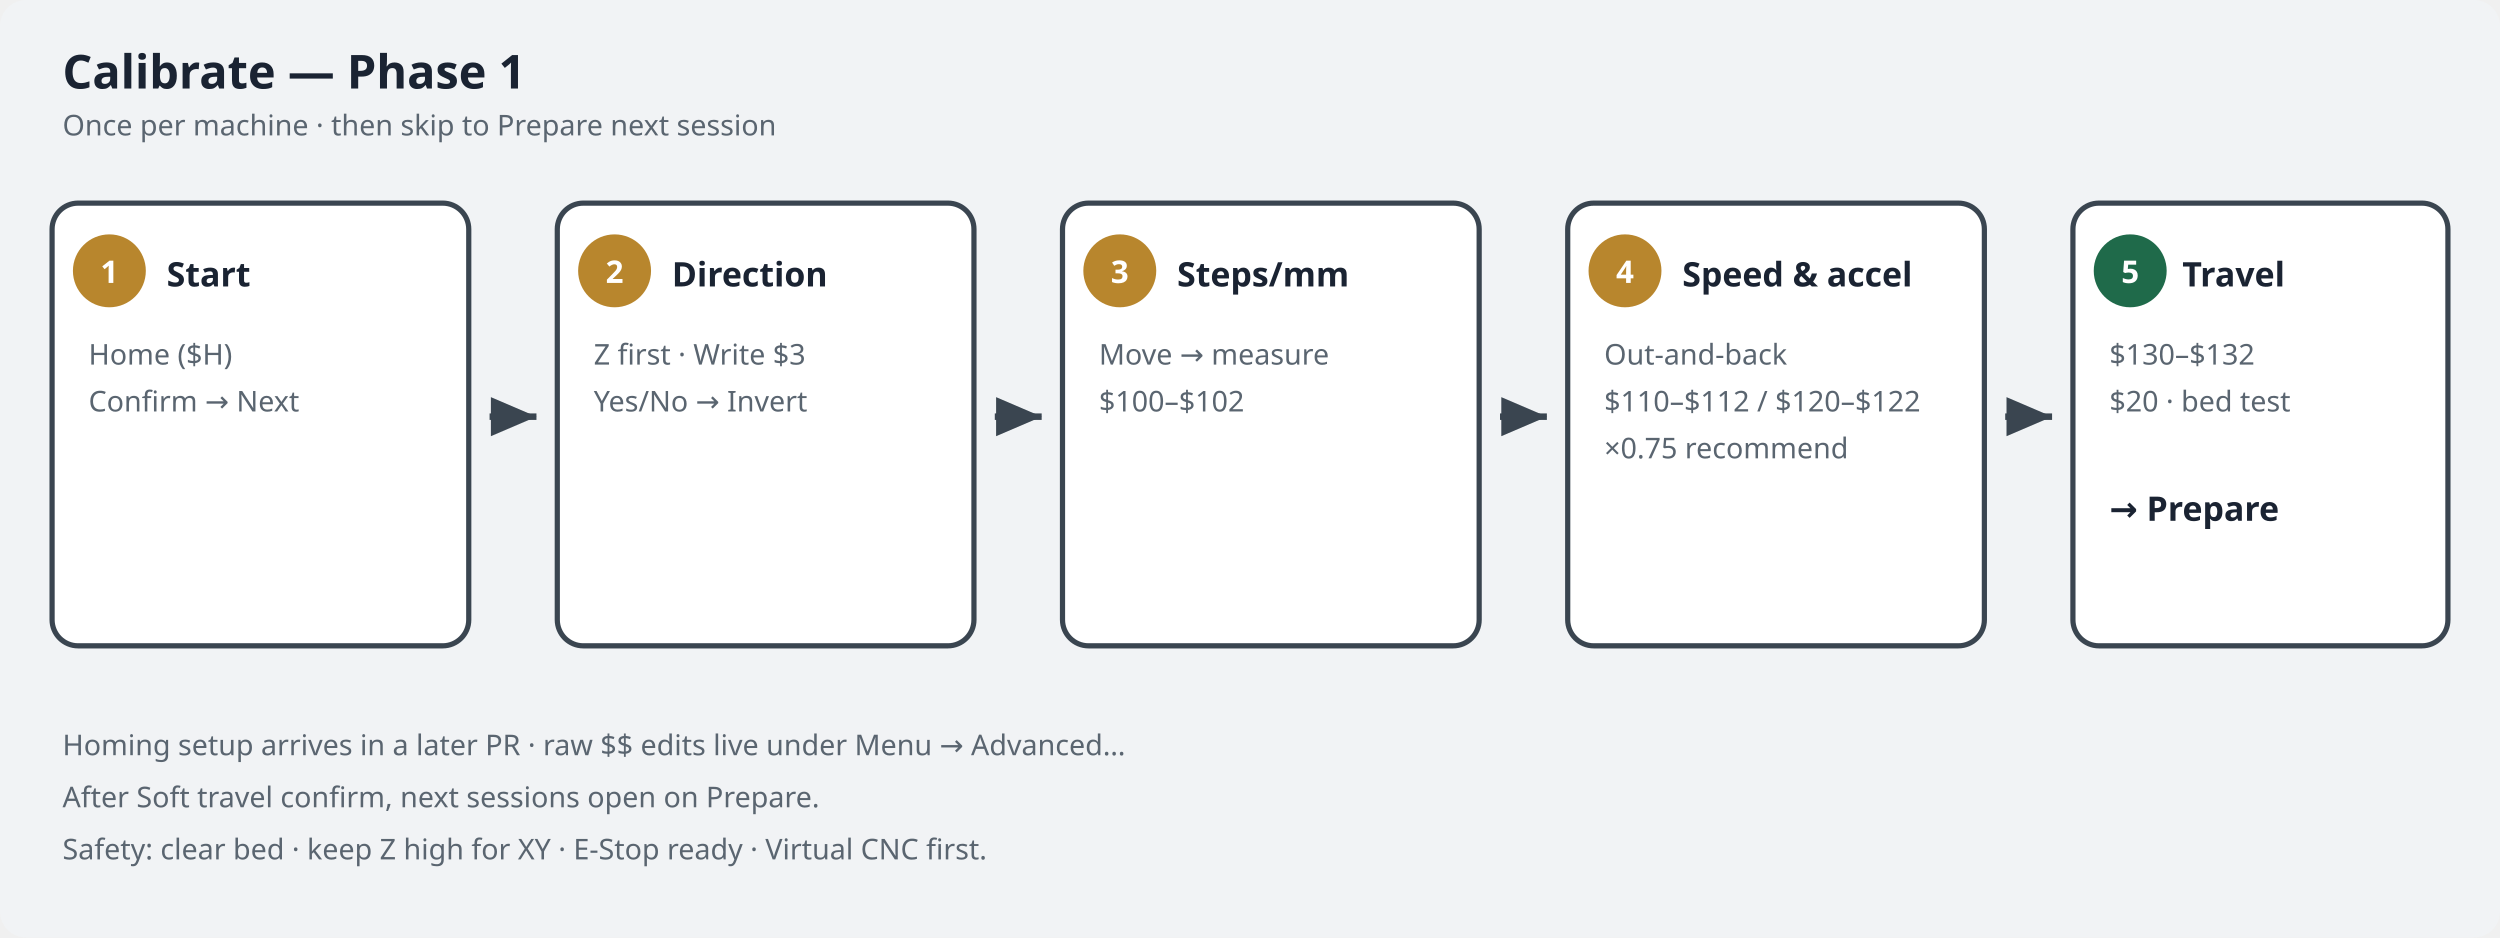
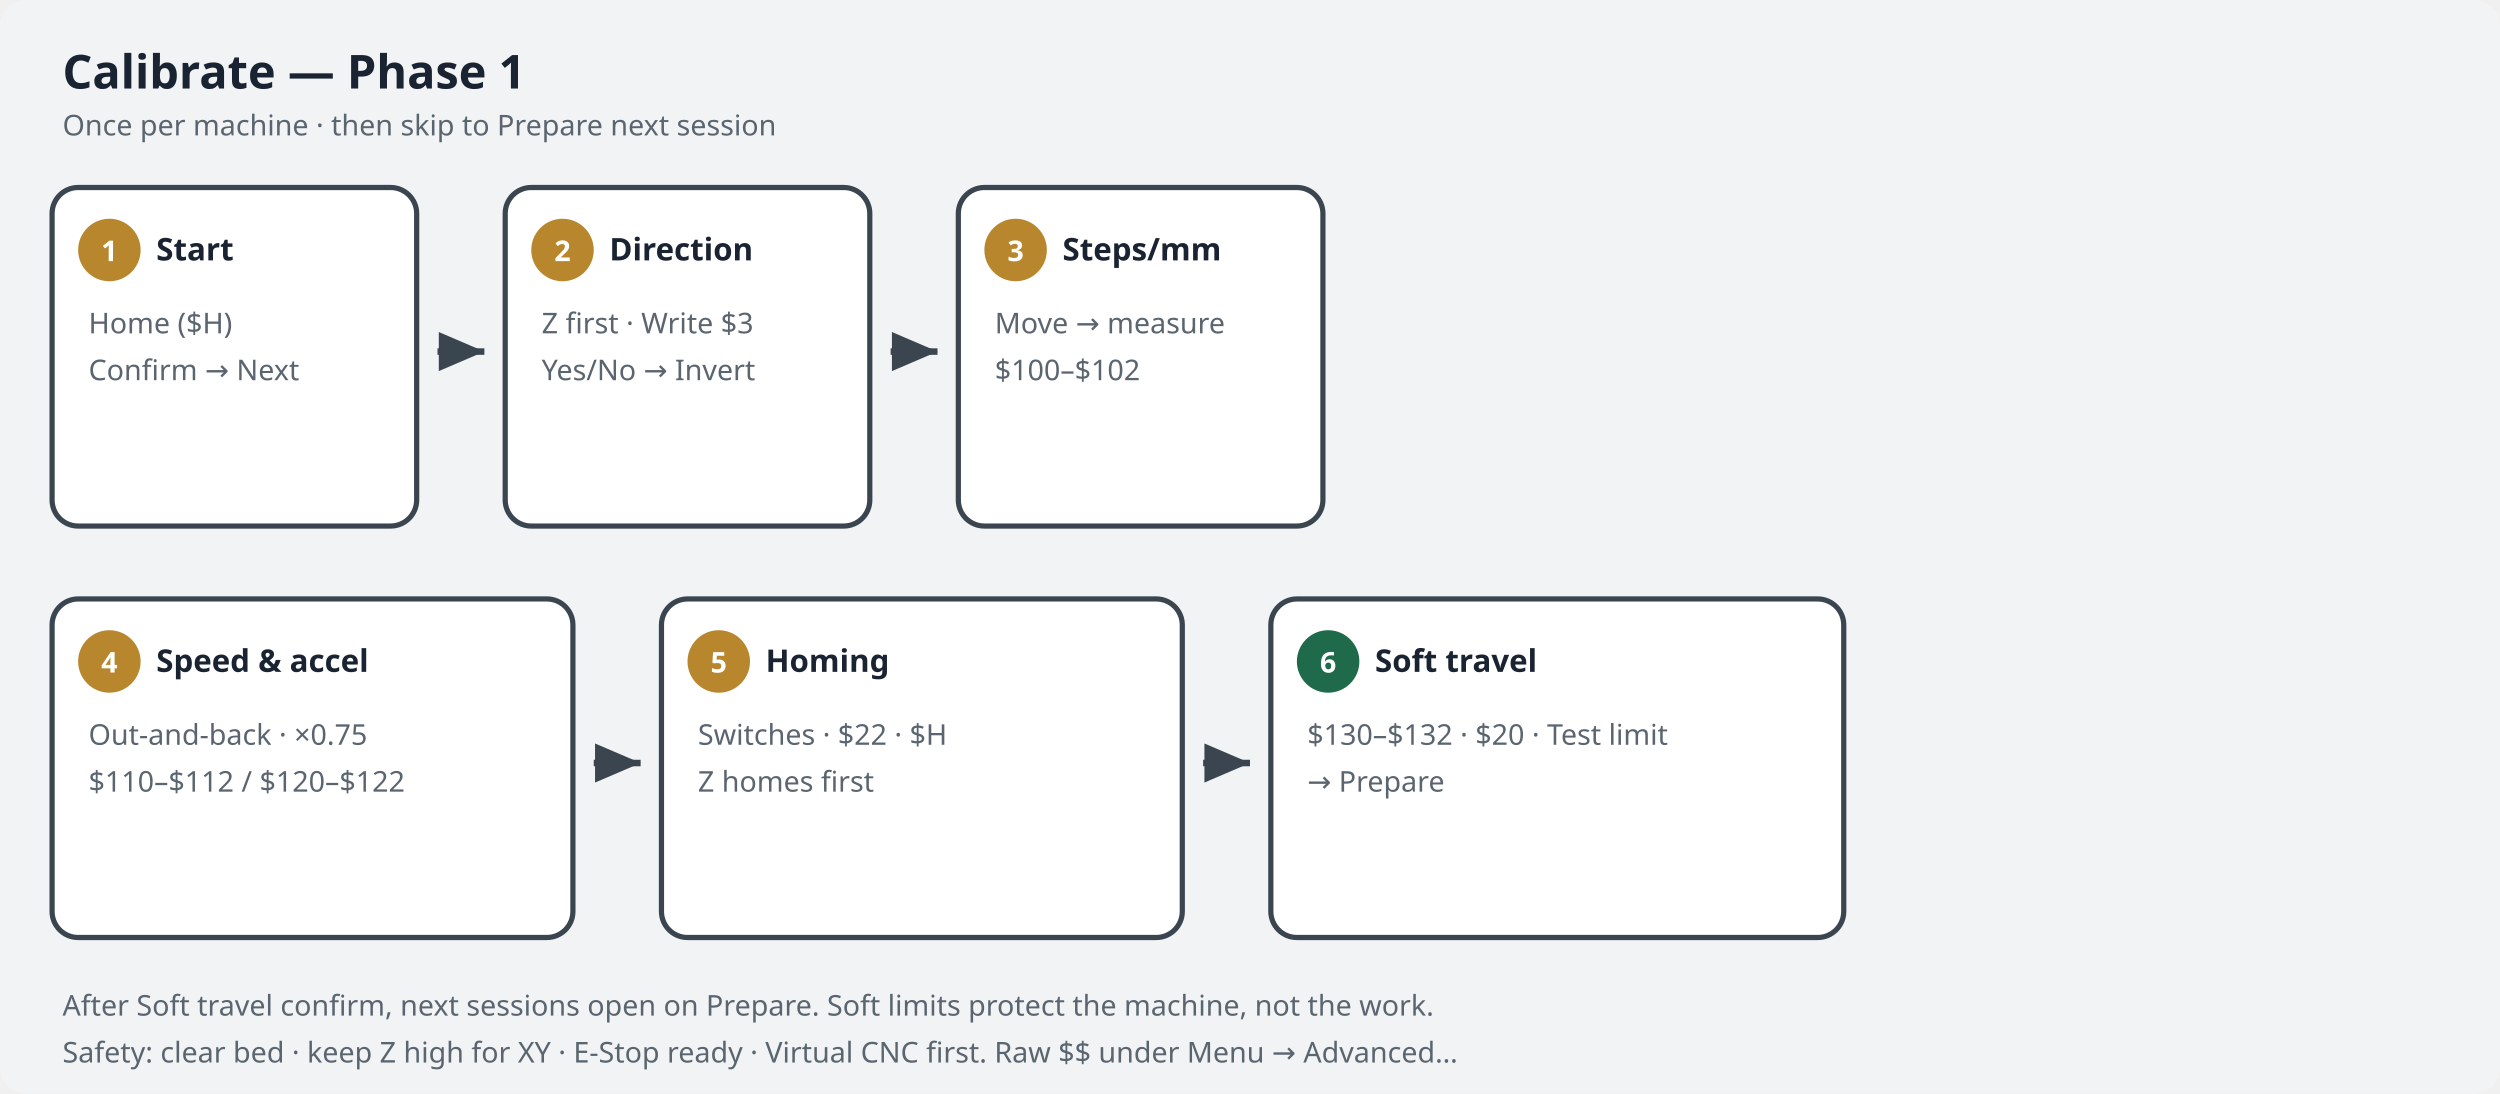
- <svg xmlns="http://www.w3.org/2000/svg" viewBox="0 0 960 360" role="img" aria-labelledby="t d">
+ <svg xmlns="http://www.w3.org/2000/svg" viewBox="0 0 960 420" role="img" aria-labelledby="t d">
  <defs>
    <style>
      text, tspan { font-family: "Sora", system-ui, "Segoe UI", sans-serif; }
      .bg { fill: #f1f3f5; }
      .box { fill: #ffffff; stroke: #3a4550; stroke-width: 2; }
      .accent { fill: #b8862d; }
      .ok { fill: #1f6a4a; }
-       .lab { font-family: "Sora", system-ui, "Segoe UI", sans-serif; fill: #1a2332; font-size: 13px; }
+       .lab { font-family: "Sora", system-ui, "Segoe UI", sans-serif; fill: #1a2332; font-size: 12px; }
      .title { font-size: 18px; font-weight: 700; }
-       .w { fill: #ffffff; font-family: "Sora", system-ui, "Segoe UI", sans-serif; font-size: 12px; font-weight: 700; }
+       .w { fill: #ffffff; font-family: "Sora", system-ui, "Segoe UI", sans-serif; font-size: 11px; font-weight: 700; }
      .arrow { stroke: #3a4550; stroke-width: 2.5; fill: none; marker-end: url(#a); }
      .tiny { font-size: 11px; fill: #5a6570; }
    </style>
    <marker id="a" markerWidth="9" markerHeight="9" refX="7" refY="3" orient="auto">
      <path d="M0,0 L7,3 L0,6 Z" fill="#3a4550" />
    </marker>
  </defs>
-   <rect class="bg" width="960" height="360" rx="10" />
+   <rect class="bg" width="960" height="420" rx="10" />
  <text class="lab title" x="24" y="34">Calibrate — Phase 1</text>
  <text class="tiny" x="24" y="52">Once per machine · then skip to Prepare next session</text>
-   <rect class="box" x="20" y="78" width="160" height="170" rx="10" />
-   <circle class="accent" cx="42" cy="104" r="14" />
-   <text class="w" x="42" y="104" text-anchor="middle" dominant-baseline="central">1</text>
-   <text class="lab" x="64" y="110" font-weight="700">Start</text>
-   <text class="tiny" x="34" y="140">Home ($H)</text>
-   <text class="tiny" x="34" y="158">Confirm → Next</text>
-   <path class="arrow" d="M188 160 H206" />
-   <rect class="box" x="214" y="78" width="160" height="170" rx="10" />
-   <circle class="accent" cx="236" cy="104" r="14" />
-   <text class="w" x="236" y="104" text-anchor="middle" dominant-baseline="central">2</text>
-   <text class="lab" x="258" y="110" font-weight="700">Direction</text>
-   <text class="tiny" x="228" y="140">Z first · Write $3</text>
-   <text class="tiny" x="228" y="158">Yes/No → Invert</text>
-   <path class="arrow" d="M382 160 H400" />
-   <rect class="box" x="408" y="78" width="160" height="170" rx="10" />
-   <circle class="accent" cx="430" cy="104" r="14" />
-   <text class="w" x="430" y="104" text-anchor="middle" dominant-baseline="central">3</text>
-   <text class="lab" x="452" y="110" font-weight="700">Steps/mm</text>
-   <text class="tiny" x="422" y="140">Move → measure</text>
-   <text class="tiny" x="422" y="158">$100–$102</text>
-   <path class="arrow" d="M576 160 H594" />
-   <rect class="box" x="602" y="78" width="160" height="170" rx="10" />
-   <circle class="accent" cx="624" cy="104" r="14" />
-   <text class="w" x="624" y="104" text-anchor="middle" dominant-baseline="central">4</text>
-   <text class="lab" x="646" y="110" font-weight="700">Speed &amp; accel</text>
-   <text class="tiny" x="616" y="140">Out-and-back</text>
-   <text class="tiny" x="616" y="158">$110–$112 / $120–$122</text>
-   <text class="tiny" x="616" y="176">×0.75 recommend</text>
-   <path class="arrow" d="M770 160 H788" />
-   <rect class="box" x="796" y="78" width="144" height="170" rx="10" />
-   <circle class="ok" cx="818" cy="104" r="14" />
-   <text class="w" x="818" y="104" text-anchor="middle" dominant-baseline="central">5</text>
-   <text class="lab" x="838" y="110" font-weight="700">Travel</text>
-   <text class="tiny" x="810" y="140">$130–$132</text>
-   <text class="tiny" x="810" y="158">$20 · bed test</text>
-   <text class="lab" x="810" y="200" font-weight="700" font-size="12">→ Prepare</text>
-   <text class="tiny" x="24" y="290">Homing setup arrives in a later PR · raw $$ edits live under Menu → Advanced…</text>
-   <text class="tiny" x="24" y="310">After Soft travel confirm, next sessions open on Prepare.</text>
-   <text class="tiny" x="24" y="330">Safety: clear bed · keep Z high for XY · E-Stop ready · Virtual CNC first.</text>
+   <rect class="box" x="20" y="72" width="140" height="130" rx="10" />
+   <circle class="accent" cx="42" cy="96" r="12" />
+   <text class="w" x="42" y="96" text-anchor="middle" dominant-baseline="central">1</text>
+   <text class="lab" x="60" y="100" font-weight="700">Start</text>
+   <text class="tiny" x="34" y="128">Home ($H)</text>
+   <text class="tiny" x="34" y="146">Confirm → Next</text>
+   <path class="arrow" d="M168 135 H186" />
+   <rect class="box" x="194" y="72" width="140" height="130" rx="10" />
+   <circle class="accent" cx="216" cy="96" r="12" />
+   <text class="w" x="216" y="96" text-anchor="middle" dominant-baseline="central">2</text>
+   <text class="lab" x="234" y="100" font-weight="700">Direction</text>
+   <text class="tiny" x="208" y="128">Z first · Write $3</text>
+   <text class="tiny" x="208" y="146">Yes/No → Invert</text>
+   <path class="arrow" d="M342 135 H360" />
+   <rect class="box" x="368" y="72" width="140" height="130" rx="10" />
+   <circle class="accent" cx="390" cy="96" r="12" />
+   <text class="w" x="390" y="96" text-anchor="middle" dominant-baseline="central">3</text>
+   <text class="lab" x="408" y="100" font-weight="700">Steps/mm</text>
+   <text class="tiny" x="382" y="128">Move → measure</text>
+   <text class="tiny" x="382" y="146">$100–$102</text>
+   <rect class="box" x="20" y="230" width="200" height="130" rx="10" />
+   <circle class="accent" cx="42" cy="254" r="12" />
+   <text class="w" x="42" y="254" text-anchor="middle" dominant-baseline="central">4</text>
+   <text class="lab" x="60" y="258" font-weight="700">Speed &amp; accel</text>
+   <text class="tiny" x="34" y="286">Out-and-back · ×0.75</text>
+   <text class="tiny" x="34" y="304">$110–$112 / $120–$122</text>
+   <path class="arrow" d="M228 293 H246" />
+   <rect class="box" x="254" y="230" width="200" height="130" rx="10" />
+   <circle class="accent" cx="276" cy="254" r="12" />
+   <text class="w" x="276" y="254" text-anchor="middle" dominant-baseline="central">5</text>
+   <text class="lab" x="294" y="258" font-weight="700">Homing</text>
+   <text class="tiny" x="268" y="286">Switches · $22 · $H</text>
+   <text class="tiny" x="268" y="304">Z homes first</text>
+   <path class="arrow" d="M462 293 H480" />
+   <rect class="box" x="488" y="230" width="220" height="130" rx="10" />
+   <circle class="ok" cx="510" cy="254" r="12" />
+   <text class="w" x="510" y="254" text-anchor="middle" dominant-baseline="central">6</text>
+   <text class="lab" x="528" y="258" font-weight="700">Soft travel</text>
+   <text class="tiny" x="502" y="286">$130–$132 · $20 · Test limit</text>
+   <text class="tiny" x="502" y="304">→ Prepare</text>
+   <text class="tiny" x="24" y="390">After Soft travel confirm, next sessions open on Prepare. Soft limits protect the machine, not the work.</text>
+   <text class="tiny" x="24" y="408">Safety: clear bed · keep Z high for XY · E-Stop ready · Virtual CNC first. Raw $$ under Menu → Advanced…</text>
</svg>
